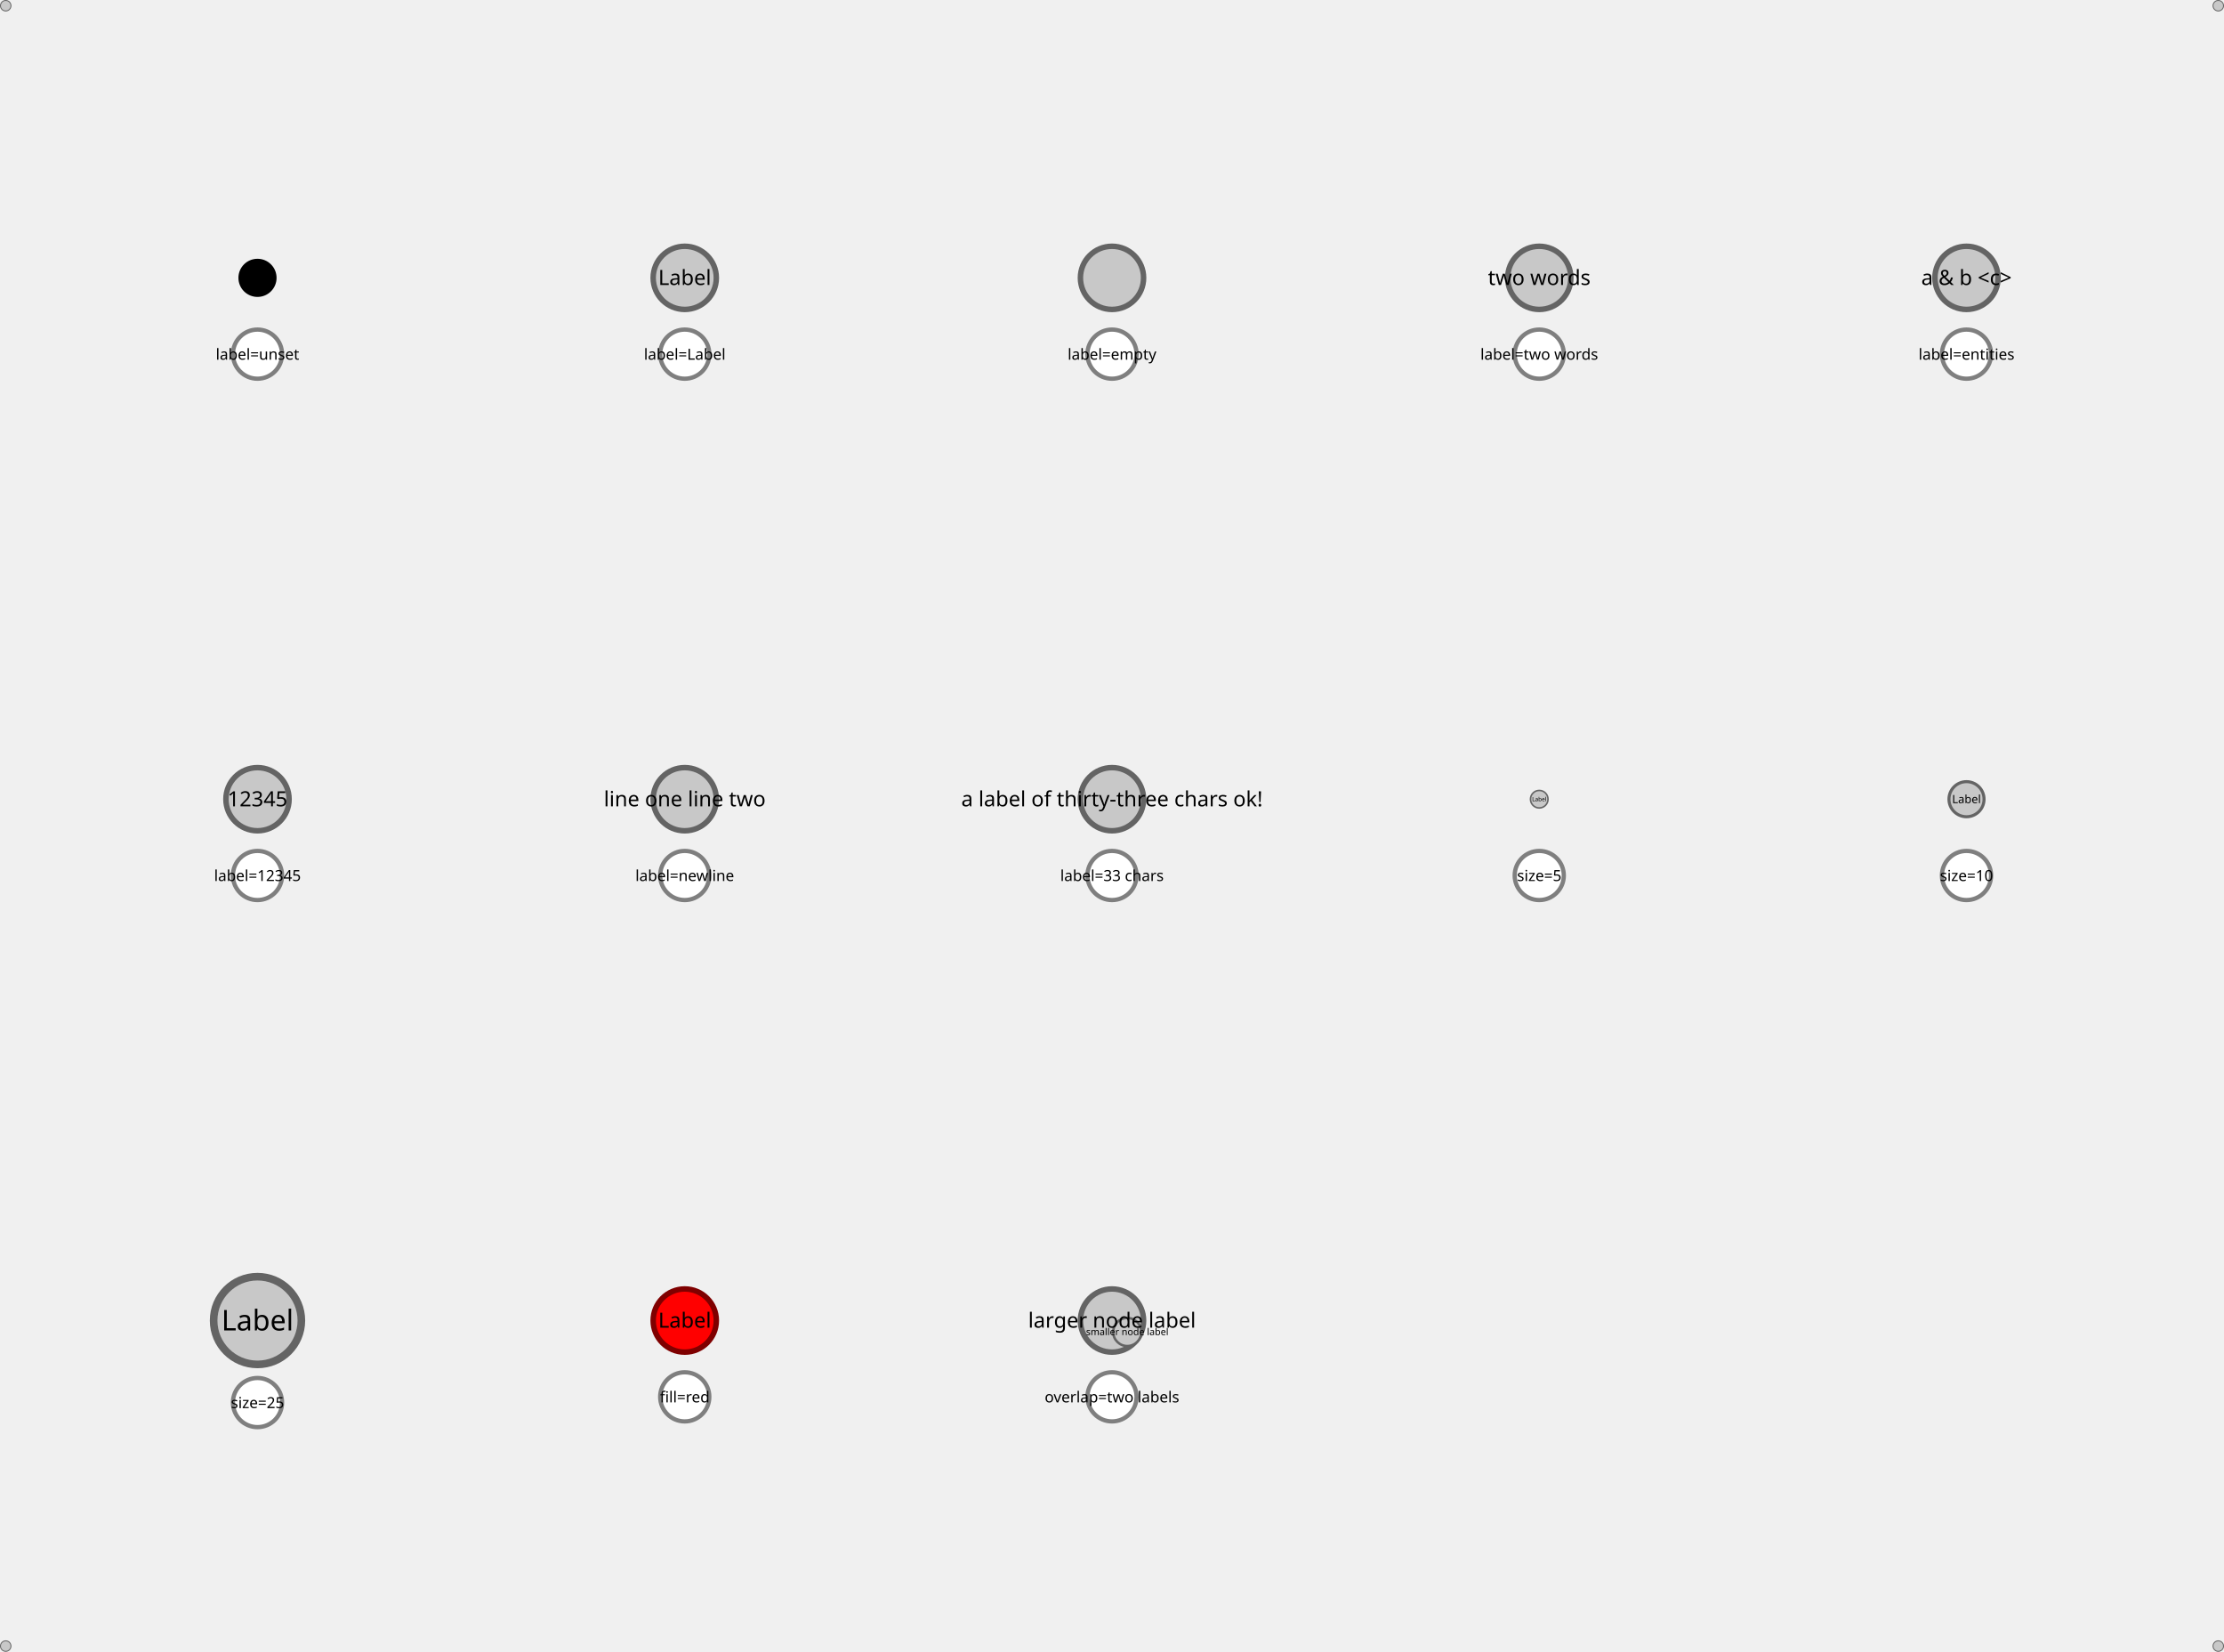
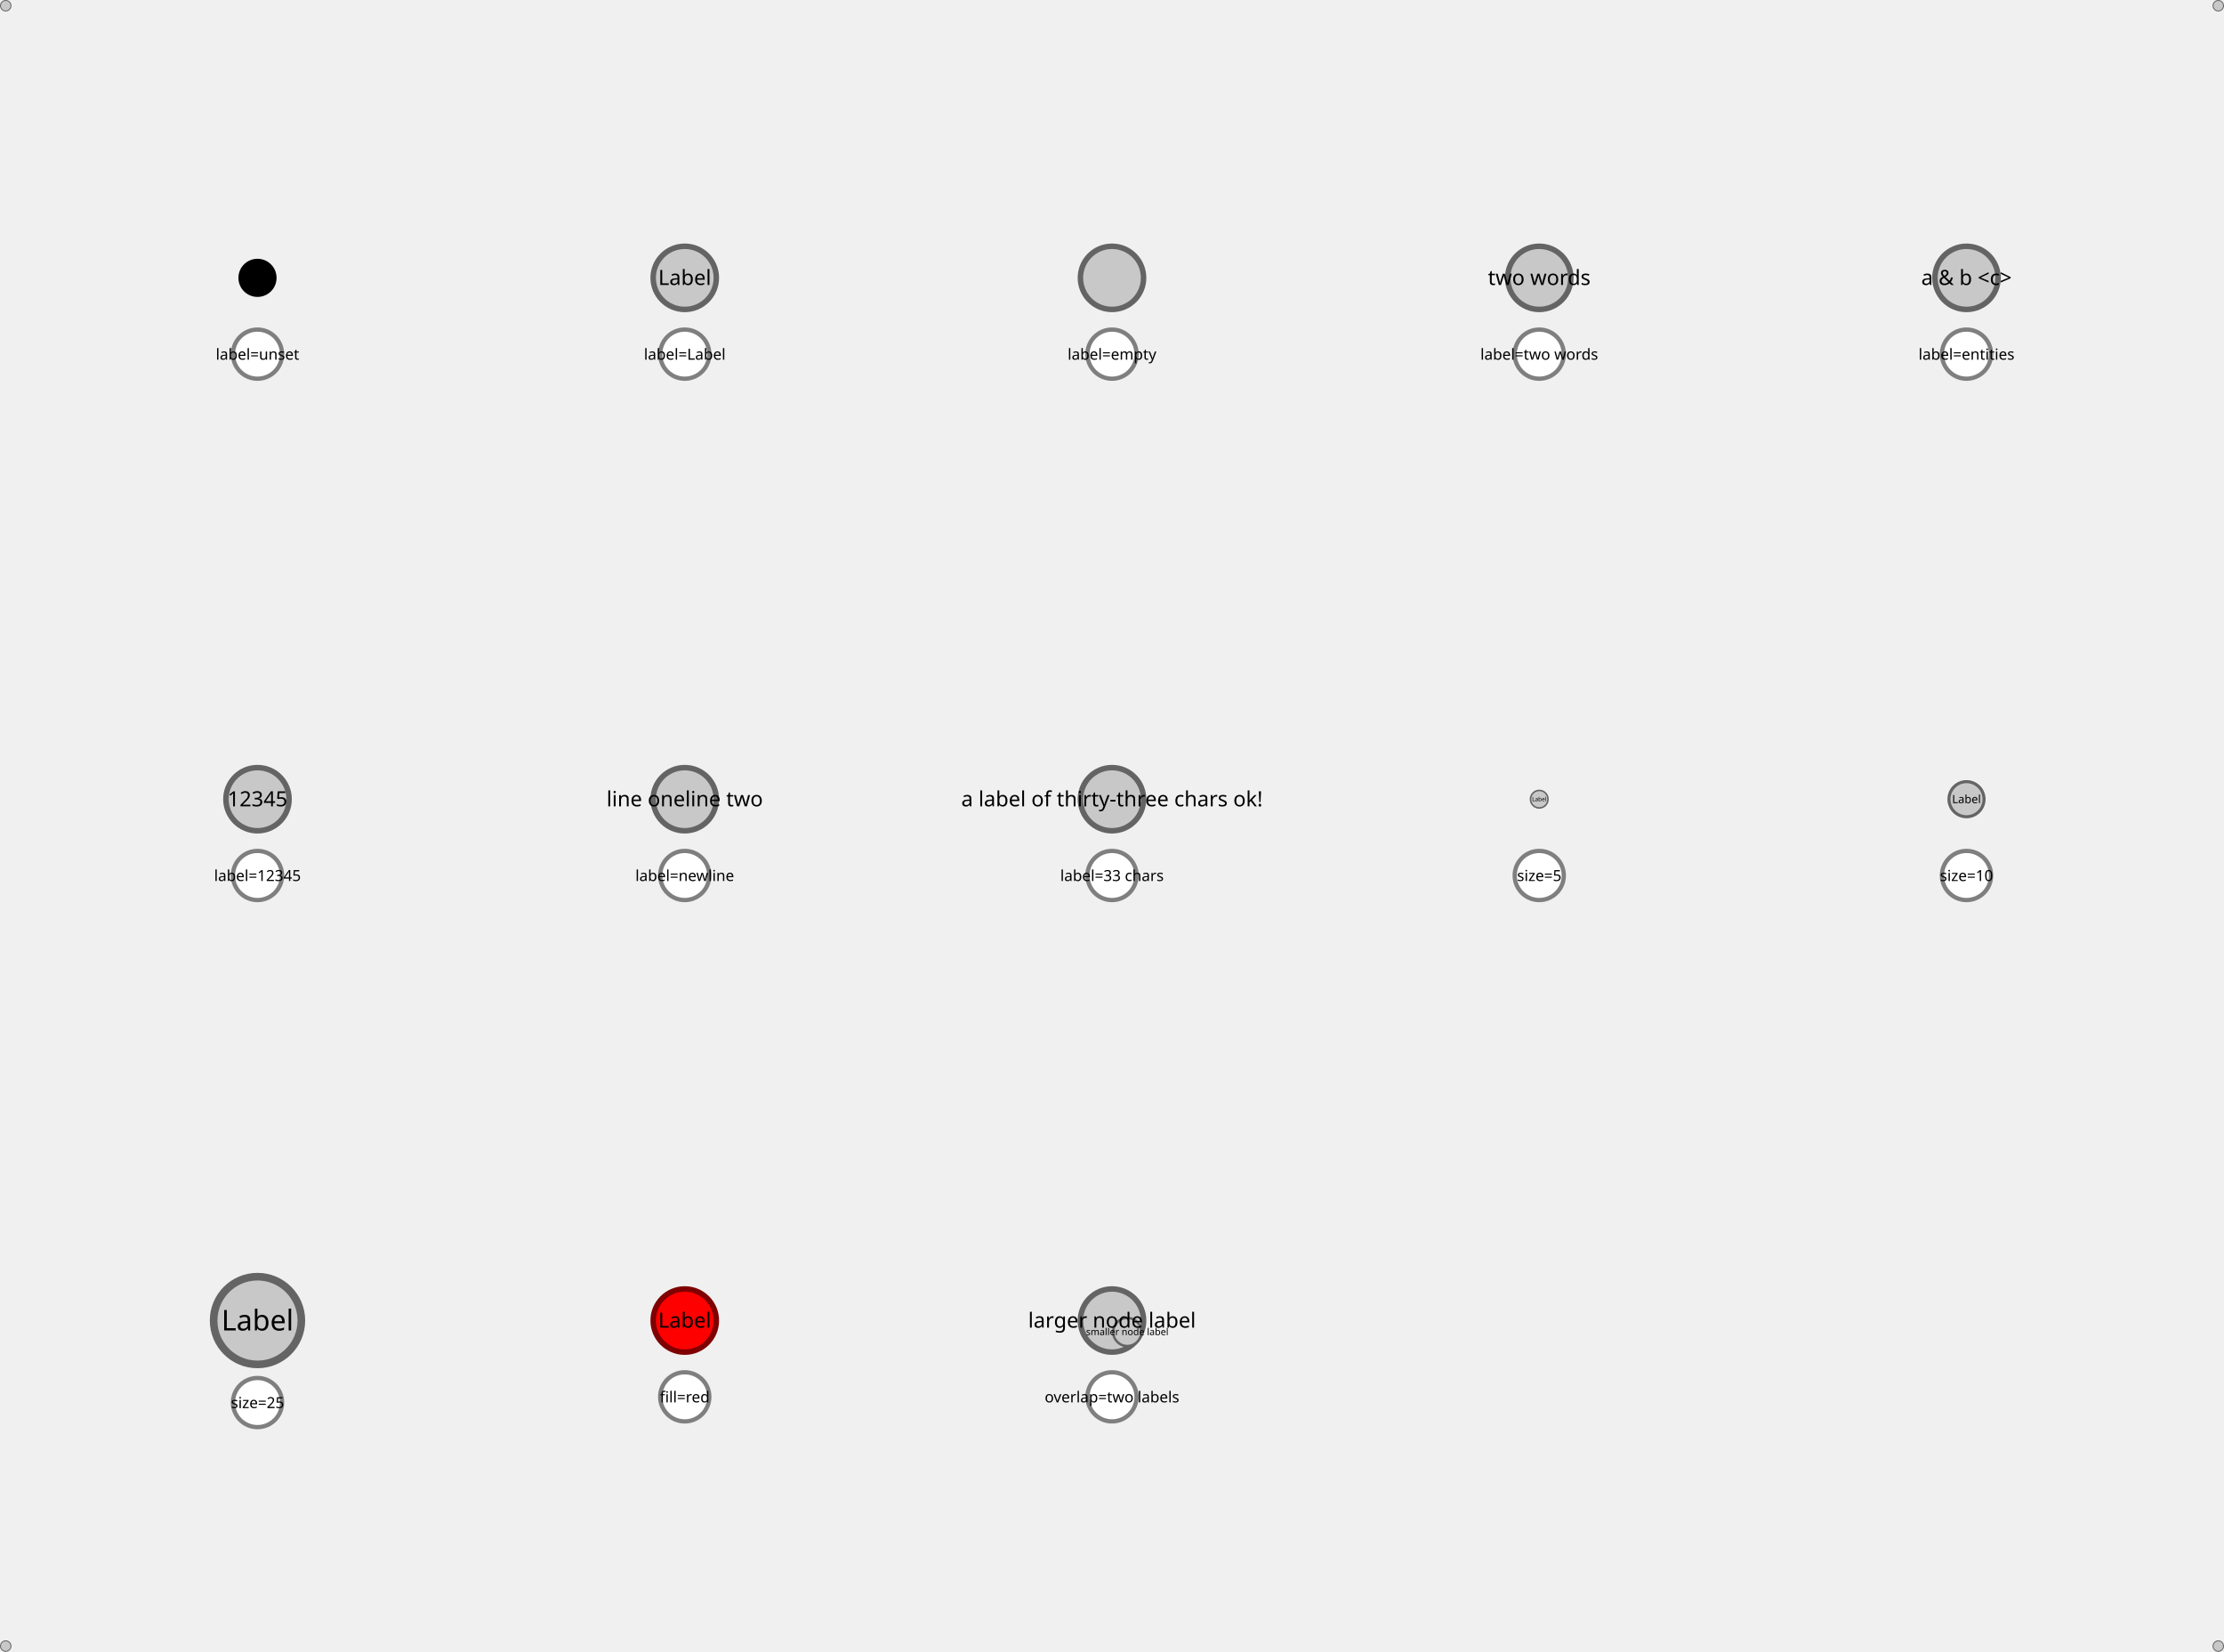
<svg xmlns="http://www.w3.org/2000/svg" contentScriptType="text/ecmascript" width="1166.0" zoomAndPan="magnify" contentStyleType="text/css" viewBox="17 -883 1166 866" height="866.0" preserveAspectRatio="xMidYMid meet" version="1.1">
  <g id="nodes">
    <circle fill-opacity="1.0" fill="#c8c8c8" r="23.0" cx="152.0" class="id_label-node-size-25" cy="-190.67" stroke="#646464" stroke-opacity="1.0" stroke-width="4.0" />
    <circle fill-opacity="1.0" fill="#c8c8c8" r="16.56" cx="376.0" class="id_label-text" cy="-737.33" stroke="#646464" stroke-opacity="1.0" stroke-width="2.88" />
    <circle fill-opacity="1.0" fill="#c8c8c8" r="16.56" cx="600.0" class="id_label-empty" cy="-737.33" stroke="#646464" stroke-opacity="1.0" stroke-width="2.88" />
    <circle fill-opacity="1.0" fill="#c8c8c8" r="16.56" cx="824.0" class="id_label-words" cy="-737.33" stroke="#646464" stroke-opacity="1.0" stroke-width="2.88" />
    <circle fill-opacity="1.0" fill="#c8c8c8" r="16.56" cx="1048.0" class="id_label-entity" cy="-737.33" stroke="#646464" stroke-opacity="1.0" stroke-width="2.88" />
    <circle fill-opacity="1.0" fill="#c8c8c8" r="16.56" cx="152.0" class="id_label-digits" cy="-464.0" stroke="#646464" stroke-opacity="1.0" stroke-width="2.88" />
    <circle fill-opacity="1.0" fill="#c8c8c8" r="16.56" cx="376.0" class="id_label-newline" cy="-464.0" stroke="#646464" stroke-opacity="1.0" stroke-width="2.88" />
    <circle fill-opacity="1.0" fill="#c8c8c8" r="16.56" cx="600.0" class="id_label-long" cy="-464.0" stroke="#646464" stroke-opacity="1.0" stroke-width="2.88" />
    <circle fill-opacity="1.0" fill="#ff0000" r="16.56" cx="376.0" class="id_label-on-red" cy="-190.67" stroke="#7f0000" stroke-opacity="1.0" stroke-width="2.88" />
    <circle fill-opacity="1.0" fill="#c8c8c8" r="16.56" cx="600.0" class="id_label-overlap" cy="-190.67" stroke="#646464" stroke-opacity="1.0" stroke-width="2.88" />
    <circle fill-opacity="1.0" fill="#ffffff" r="12.88" cx="152.0" class="id_cap-default" cy="-697.33" stroke="#7f7f7f" stroke-opacity="1.0" stroke-width="2.24" />
    <circle fill-opacity="1.0" fill="#ffffff" r="12.88" cx="376.0" class="id_cap-label-text" cy="-697.33" stroke="#7f7f7f" stroke-opacity="1.0" stroke-width="2.24" />
    <circle fill-opacity="1.0" fill="#ffffff" r="12.88" cx="600.0" class="id_cap-label-empty" cy="-697.33" stroke="#7f7f7f" stroke-opacity="1.0" stroke-width="2.24" />
    <circle fill-opacity="1.0" fill="#ffffff" r="12.88" cx="824.0" class="id_cap-label-words" cy="-697.33" stroke="#7f7f7f" stroke-opacity="1.0" stroke-width="2.24" />
    <circle fill-opacity="1.0" fill="#ffffff" r="12.88" cx="1048.0" class="id_cap-label-entity" cy="-697.33" stroke="#7f7f7f" stroke-opacity="1.0" stroke-width="2.24" />
    <circle fill-opacity="1.0" fill="#ffffff" r="12.88" cx="152.0" class="id_cap-label-digits" cy="-424.0" stroke="#7f7f7f" stroke-opacity="1.0" stroke-width="2.24" />
    <circle fill-opacity="1.0" fill="#ffffff" r="12.88" cx="376.0" class="id_cap-label-newline" cy="-424.0" stroke="#7f7f7f" stroke-opacity="1.0" stroke-width="2.24" />
    <circle fill-opacity="1.0" fill="#ffffff" r="12.88" cx="600.0" class="id_cap-label-long" cy="-424.0" stroke="#7f7f7f" stroke-opacity="1.0" stroke-width="2.24" />
    <circle fill-opacity="1.0" fill="#ffffff" r="12.88" cx="824.0" class="id_cap-label-node-size-5" cy="-424.0" stroke="#7f7f7f" stroke-opacity="1.0" stroke-width="2.24" />
    <circle fill-opacity="1.0" fill="#ffffff" r="12.88" cx="1048.0" class="id_cap-label-node-size-10" cy="-424.0" stroke="#7f7f7f" stroke-opacity="1.0" stroke-width="2.24" />
    <circle fill-opacity="1.0" fill="#ffffff" r="12.88" cx="152.0" class="id_cap-label-node-size-25" cy="-147.67" stroke="#7f7f7f" stroke-opacity="1.0" stroke-width="2.24" />
    <circle fill-opacity="1.0" fill="#ffffff" r="12.88" cx="376.0" class="id_cap-label-on-red" cy="-150.67" stroke="#7f7f7f" stroke-opacity="1.0" stroke-width="2.24" />
    <circle fill-opacity="1.0" fill="#ffffff" r="12.88" cx="600.0" class="id_cap-label-overlap" cy="-150.67" stroke="#7f7f7f" stroke-opacity="1.0" stroke-width="2.24" />
    <circle fill-opacity="1.0" fill="#c8c8c8" r="9.2" cx="1048.0" class="id_label-node-size-10" cy="-464.0" stroke="#646464" stroke-opacity="1.0" stroke-width="1.6" />
    <circle fill-opacity="1.0" fill="#c8c8c8" r="7.36" cx="608.0" class="id_label-overlap-small" cy="-184.67" stroke="#646464" stroke-opacity="1.0" stroke-width="1.28" />
    <circle fill-opacity="1.0" fill="#c8c8c8" r="4.6" cx="824.0" class="id_label-node-size-5" cy="-464.0" stroke="#646464" stroke-opacity="1.0" stroke-width="0.8" />
    <circle fill-opacity="1.0" fill="#c8c8c8" r="2.76" cx="20.0" class="id_anchor-nw" cy="-880.0" stroke="#646464" stroke-opacity="1.0" stroke-width="0.48" />
    <circle fill-opacity="1.0" fill="#c8c8c8" r="2.76" cx="1180.0" class="id_anchor-ne" cy="-880.0" stroke="#646464" stroke-opacity="1.0" stroke-width="0.48" />
    <circle fill-opacity="1.0" fill="#c8c8c8" r="2.76" cx="20.0" class="id_anchor-sw" cy="-20.0" stroke="#646464" stroke-opacity="1.0" stroke-width="0.48" />
    <circle fill-opacity="1.0" fill="#c8c8c8" r="2.76" cx="1180.0" class="id_anchor-se" cy="-20.0" stroke="#646464" stroke-opacity="1.0" stroke-width="0.48" />
    <circle fill-opacity="1.0" fill="#000000" r="9.2" cx="152.0" class="id_default" cy="-737.33" stroke="#000000" stroke-opacity="1.0" stroke-width="1.6" />
  </g>
  <g id="node-labels">
    <text font-size="15" x="152.0" y="-185.477" fill-opacity="1.0" fill="#000000" font-family="Dialog" style="text-anchor: middle;" class="id_label-node-size-25">
            Label
        </text>
    <text font-size="11" x="376.0" y="-733.592" fill-opacity="1.0" fill="#000000" font-family="Dialog" style="text-anchor: middle;" class="id_label-text">
            Label
        </text>
    <text font-size="11" x="824.0" y="-733.592" fill-opacity="1.0" fill="#000000" font-family="Dialog" style="text-anchor: middle;" class="id_label-words">
            two words
        </text>
    <text font-size="11" x="1048.0" y="-733.592" fill-opacity="1.0" fill="#000000" font-family="Dialog" style="text-anchor: middle;" class="id_label-entity">
            a &amp; b &lt;c&gt;
        </text>
    <text font-size="11" x="152.0" y="-460.262" fill-opacity="1.0" fill="#000000" font-family="Dialog" style="text-anchor: middle;" class="id_label-digits">
            12345
        </text>
    <text font-size="11" x="376.0" y="-460.262" fill-opacity="1.0" fill="#000000" font-family="Dialog" style="text-anchor: middle;" class="id_label-newline">
-             line one line two
+             line oneline two
        </text>
    <text font-size="11" x="600.0" y="-460.262" fill-opacity="1.0" fill="#000000" font-family="Dialog" style="text-anchor: middle;" class="id_label-long">
            a label of thirty-three chars ok!
        </text>
    <text font-size="11" x="376.0" y="-186.932" fill-opacity="1.0" fill="#000000" font-family="Dialog" style="text-anchor: middle;" class="id_label-on-red">
            Label
        </text>
    <text font-size="11" x="600.0" y="-186.932" fill-opacity="1.0" fill="#000000" font-family="Dialog" style="text-anchor: middle;" class="id_label-overlap">
            larger node label
        </text>
    <text font-size="8" x="152.0" y="-694.425" fill-opacity="1.0" fill="#000000" font-family="Dialog" style="text-anchor: middle;" class="id_cap-default">
            label=unset
        </text>
    <text font-size="8" x="376.0" y="-694.425" fill-opacity="1.0" fill="#000000" font-family="Dialog" style="text-anchor: middle;" class="id_cap-label-text">
            label=Label
        </text>
    <text font-size="8" x="600.0" y="-694.425" fill-opacity="1.0" fill="#000000" font-family="Dialog" style="text-anchor: middle;" class="id_cap-label-empty">
            label=empty
        </text>
    <text font-size="8" x="824.0" y="-694.425" fill-opacity="1.0" fill="#000000" font-family="Dialog" style="text-anchor: middle;" class="id_cap-label-words">
            label=two words
        </text>
    <text font-size="8" x="1048.0" y="-694.425" fill-opacity="1.0" fill="#000000" font-family="Dialog" style="text-anchor: middle;" class="id_cap-label-entity">
            label=entities
        </text>
    <text font-size="8" x="152.0" y="-421.095" fill-opacity="1.0" fill="#000000" font-family="Dialog" style="text-anchor: middle;" class="id_cap-label-digits">
            label=12345
        </text>
    <text font-size="8" x="376.0" y="-421.095" fill-opacity="1.0" fill="#000000" font-family="Dialog" style="text-anchor: middle;" class="id_cap-label-newline">
            label=newline
        </text>
    <text font-size="8" x="600.0" y="-421.095" fill-opacity="1.0" fill="#000000" font-family="Dialog" style="text-anchor: middle;" class="id_cap-label-long">
            label=33 chars
        </text>
    <text font-size="8" x="824.0" y="-421.095" fill-opacity="1.0" fill="#000000" font-family="Dialog" style="text-anchor: middle;" class="id_cap-label-node-size-5">
            size=5
        </text>
    <text font-size="8" x="1048.0" y="-421.095" fill-opacity="1.0" fill="#000000" font-family="Dialog" style="text-anchor: middle;" class="id_cap-label-node-size-10">
            size=10
        </text>
    <text font-size="8" x="152.0" y="-144.765" fill-opacity="1.0" fill="#000000" font-family="Dialog" style="text-anchor: middle;" class="id_cap-label-node-size-25">
            size=25
        </text>
    <text font-size="8" x="376.0" y="-147.765" fill-opacity="1.0" fill="#000000" font-family="Dialog" style="text-anchor: middle;" class="id_cap-label-on-red">
            fill=red
        </text>
    <text font-size="8" x="600.0" y="-147.765" fill-opacity="1.0" fill="#000000" font-family="Dialog" style="text-anchor: middle;" class="id_cap-label-overlap">
            overlap=two labels
        </text>
    <text font-size="6" x="1048.0" y="-461.923" fill-opacity="1.0" fill="#000000" font-family="Dialog" style="text-anchor: middle;" class="id_label-node-size-10">
            Label
        </text>
    <text font-size="5" x="608.0" y="-183.009" fill-opacity="1.0" fill="#000000" font-family="Dialog" style="text-anchor: middle;" class="id_label-overlap-small">
            smaller node label
        </text>
    <text font-size="3" x="824.0" y="-462.961" fill-opacity="1.0" fill="#000000" font-family="Dialog" style="text-anchor: middle;" class="id_label-node-size-5">
            Label
        </text>
  </g>
</svg>
